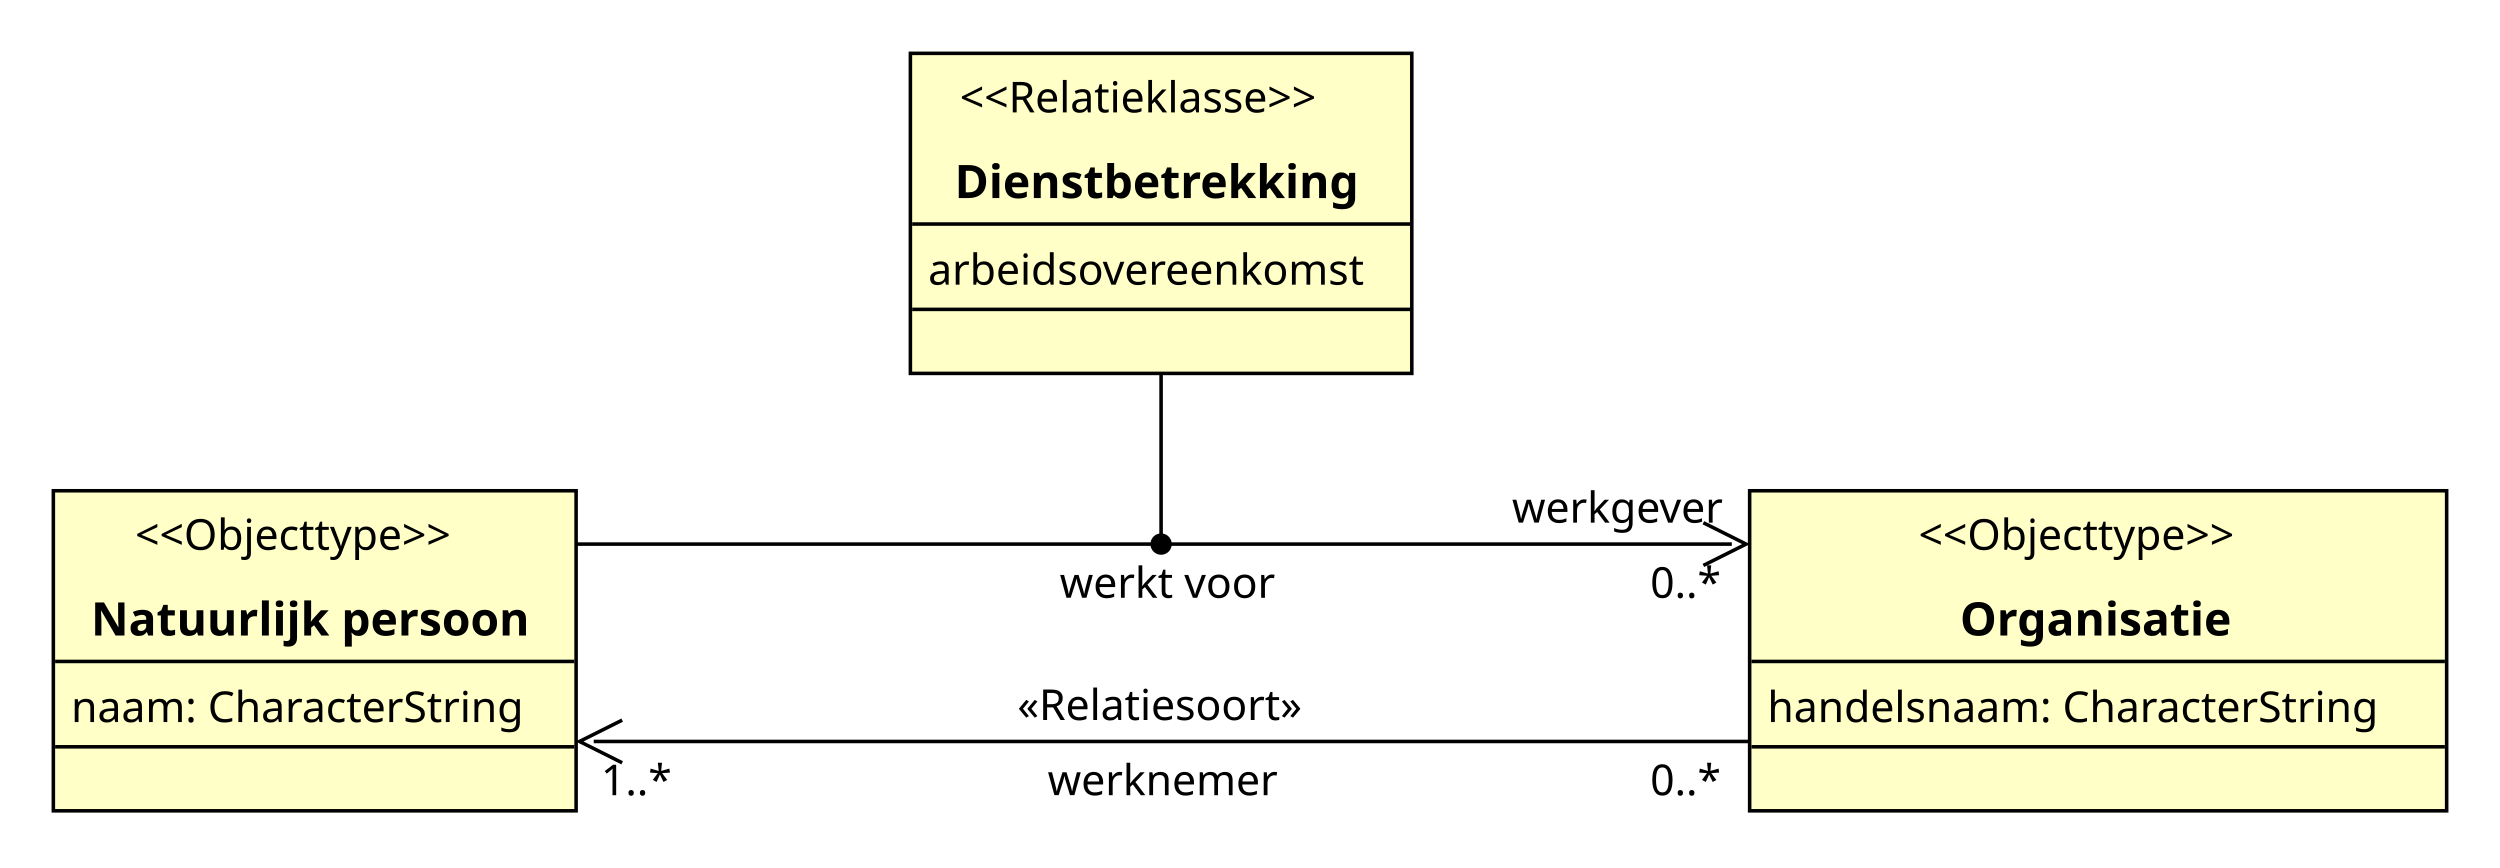
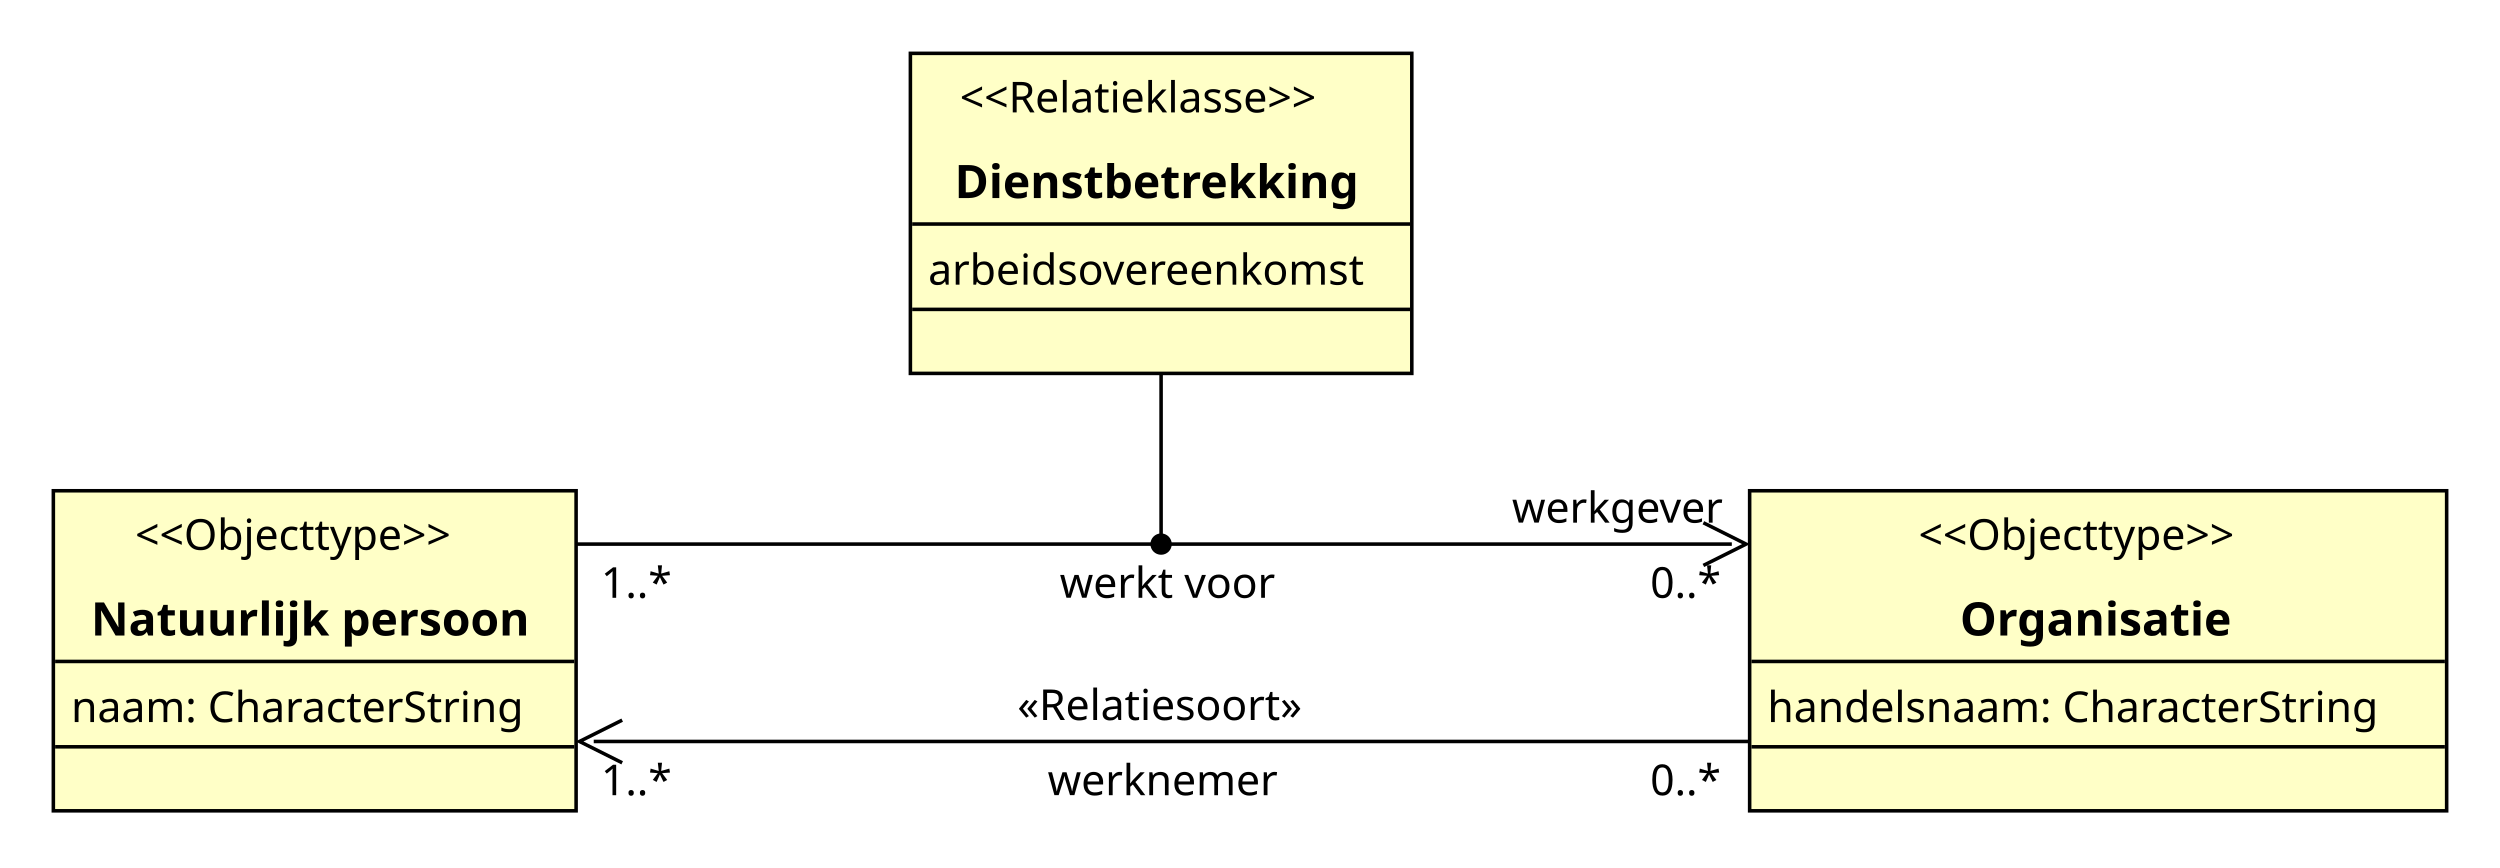
<svg xmlns="http://www.w3.org/2000/svg" xmlns:xlink="http://www.w3.org/1999/xlink" fill-opacity="1" color-rendering="auto" color-interpolation="auto" text-rendering="auto" stroke="black" stroke-linecap="square" width="703" stroke-miterlimit="10" shape-rendering="auto" stroke-opacity="1" fill="black" stroke-dasharray="none" font-weight="normal" stroke-width="1" height="244" font-family="'Dialog'" font-style="normal" stroke-linejoin="miter" font-size="12px" stroke-dashoffset="0" image-rendering="auto">
  <defs id="genericDefs" />
  <g>
    <defs id="defs1">
      <clipPath clipPathUnits="userSpaceOnUse" id="clipPath1">
        <path d="M0 0 L703 0 L703 244 L0 244 L0 0 Z" />
      </clipPath>
      <clipPath clipPathUnits="userSpaceOnUse" id="clipPath2">
        <path d="M813 260 L1009 260 L1009 350 L813 350 L813 260 Z" />
      </clipPath>
      <clipPath clipPathUnits="userSpaceOnUse" id="clipPath3">
        <path d="M336 260 L483 260 L483 350 L336 350 L336 260 Z" />
      </clipPath>
      <clipPath clipPathUnits="userSpaceOnUse" id="clipPath4">
        <path d="M577 137 L718 137 L718 227 L577 227 L577 137 Z" />
      </clipPath>
    </defs>
    <g id="y.node.0">
      <a target="_blank" xlink:type="simple" xlink:href="urn:objecttype:organisatie" xlink:show="new">
        <g fill="rgb(255,255,199)" text-rendering="geometricPrecision" shape-rendering="geometricPrecision" transform="matrix(1,0,0,1,-321,-122)" stroke="rgb(255,255,199)">
          <rect x="813" width="196" height="90" y="260" stroke="none" />
        </g>
        <g text-rendering="geometricPrecision" stroke-miterlimit="1.45" shape-rendering="geometricPrecision" transform="matrix(1,0,0,1,-321,-122)" stroke-linecap="butt">
          <rect fill="none" x="813" width="196" height="90" y="260" />
          <text x="860.501" xml:space="preserve" y="276.602" clip-path="url(#clipPath2)" font-family="sans-serif" stroke="none">&lt;&lt;Objecttype&gt;&gt;</text>
        </g>
        <g>
          <g font-size="13px" stroke-linecap="butt" transform="matrix(1,0,0,1,-321,-122)" text-rendering="geometricPrecision" font-family="sans-serif" shape-rendering="geometricPrecision" font-weight="bold" stroke-miterlimit="1.45">
            <text x="872.149" xml:space="preserve" y="300.701" clip-path="url(#clipPath2)" stroke="none">Organisatie</text>
          </g>
        </g>
        <g text-rendering="geometricPrecision" shape-rendering="geometricPrecision" transform="matrix(1,0,0,1,-321,-122)">
          <line y2="308" fill="none" x1="814" clip-path="url(#clipPath2)" x2="1008" y1="308" />
          <text stroke-linecap="butt" x="818" y="325.045" clip-path="url(#clipPath2)" font-family="sans-serif" stroke="none" stroke-miterlimit="1.45" xml:space="preserve">handelsnaam: CharacterString</text>
          <line y2="332" fill="none" x1="814" clip-path="url(#clipPath2)" x2="1008" y1="332" />
        </g>
      </a>
    </g>
    <g id="y.node.1">
      <a target="_blank" xlink:type="simple" xlink:href="urn:objecttype:persoon" xlink:show="new">
        <g fill="rgb(255,255,199)" text-rendering="geometricPrecision" shape-rendering="geometricPrecision" transform="matrix(1,0,0,1,-321,-122)" stroke="rgb(255,255,199)">
          <rect x="336" width="147" height="90" y="260" stroke="none" />
        </g>
        <g text-rendering="geometricPrecision" stroke-miterlimit="1.45" shape-rendering="geometricPrecision" transform="matrix(1,0,0,1,-321,-122)" stroke-linecap="butt">
          <rect fill="none" x="336" width="147" height="90" y="260" />
          <text x="359.001" xml:space="preserve" y="276.602" clip-path="url(#clipPath3)" font-family="sans-serif" stroke="none">&lt;&lt;Objecttype&gt;&gt;</text>
        </g>
        <g>
          <g font-size="13px" stroke-linecap="butt" transform="matrix(1,0,0,1,-321,-122)" text-rendering="geometricPrecision" font-family="sans-serif" shape-rendering="geometricPrecision" font-weight="bold" stroke-miterlimit="1.45">
            <text x="346.592" xml:space="preserve" y="300.701" clip-path="url(#clipPath3)" stroke="none">Natuurlijk persoon</text>
          </g>
        </g>
        <g text-rendering="geometricPrecision" shape-rendering="geometricPrecision" transform="matrix(1,0,0,1,-321,-122)">
          <line y2="308" fill="none" x1="337" clip-path="url(#clipPath3)" x2="482" y1="308" />
          <text stroke-linecap="butt" x="341" y="325.045" clip-path="url(#clipPath3)" font-family="sans-serif" stroke="none" stroke-miterlimit="1.45" xml:space="preserve">naam: CharacterString</text>
          <line y2="332" fill="none" x1="337" clip-path="url(#clipPath3)" x2="482" y1="332" />
        </g>
      </a>
    </g>
    <g id="y.node.2">
      <a target="_blank" xlink:type="simple" xlink:href="urn:relatieklasse:dienstbetrekking" xlink:show="new">
        <g fill="rgb(255,255,199)" text-rendering="geometricPrecision" shape-rendering="geometricPrecision" transform="matrix(1,0,0,1,-321,-122)" stroke="rgb(255,255,199)">
          <rect x="577" width="141" height="90" y="137" stroke="none" />
        </g>
        <g text-rendering="geometricPrecision" stroke-miterlimit="1.45" shape-rendering="geometricPrecision" transform="matrix(1,0,0,1,-321,-122)" stroke-linecap="butt">
          <rect fill="none" x="577" width="141" height="90" y="137" />
          <text x="590.901" xml:space="preserve" y="153.602" clip-path="url(#clipPath4)" font-family="sans-serif" stroke="none">&lt;&lt;Relatieklasse&gt;&gt;</text>
        </g>
        <g>
          <g font-size="13px" stroke-linecap="butt" transform="matrix(1,0,0,1,-321,-122)" text-rendering="geometricPrecision" font-family="sans-serif" shape-rendering="geometricPrecision" font-weight="bold" stroke-miterlimit="1.45">
            <text x="589.435" xml:space="preserve" y="177.701" clip-path="url(#clipPath4)" stroke="none">Dienstbetrekking</text>
          </g>
        </g>
        <g text-rendering="geometricPrecision" shape-rendering="geometricPrecision" transform="matrix(1,0,0,1,-321,-122)">
          <line y2="185" fill="none" x1="578" clip-path="url(#clipPath4)" x2="717" y1="185" />
          <text stroke-linecap="butt" x="582" y="202.045" clip-path="url(#clipPath4)" font-family="sans-serif" stroke="none" stroke-miterlimit="1.45" xml:space="preserve">arbeidsovereenkomst</text>
          <line y2="209" fill="none" x1="578" clip-path="url(#clipPath4)" x2="717" y1="209" />
        </g>
      </a>
    </g>
    <g id="y.node.3">
      <a target="_blank" xlink:type="simple" xlink:href="urn:relatieklasse:dienstbetrekking_HELPER" xlink:show="new">
        <g text-rendering="geometricPrecision" shape-rendering="geometricPrecision" transform="matrix(1,0,0,1,-321,-122)">
          <circle r="2.5" cx="647.5" cy="275" stroke="none" />
          <circle fill="none" stroke-miterlimit="1.45" r="2.5" cx="647.5" cy="275" stroke-linecap="butt" />
        </g>
        <g>
          <g text-rendering="geometricPrecision" stroke-miterlimit="1.45" shape-rendering="geometricPrecision" font-family="sans-serif" transform="matrix(1,0,0,1,-321,-122)" stroke-linecap="butt">
            <text x="618.998" xml:space="preserve" y="290.102" stroke="none">werkt voor</text>
          </g>
        </g>
      </a>
    </g>
    <g id="y.edge.0">
      <a target="_blank" xlink:type="simple" xlink:href="urn:relatiesoort:heeftWerknemer" xlink:show="new">
        <g text-rendering="geometricPrecision" stroke-miterlimit="1.45" shape-rendering="geometricPrecision" transform="matrix(1,0,0,1,-321,-122)" stroke-linecap="butt">
          <path fill="none" d="M813.014 330.5 L487.958 330.5" />
          <path d="M483.958 330.5 L495.958 336.5 L483.958 330.5 L495.958 324.5 Z" stroke="none" />
          <path fill="none" stroke-miterlimit="10" d="M483.958 330.5 L495.958 336.5 L483.958 330.5 L495.958 324.5 Z" stroke-linecap="square" />
        </g>
        <g>
          <g text-rendering="geometricPrecision" stroke-miterlimit="1.45" shape-rendering="geometricPrecision" font-family="sans-serif" transform="matrix(1,0,0,1,-321,-122)" stroke-linecap="butt">
            <text x="615.606" xml:space="preserve" y="345.602" stroke="none">werknemer</text>
          </g>
        </g>
        <g>
          <g text-rendering="geometricPrecision" stroke-miterlimit="1.45" shape-rendering="geometricPrecision" font-family="sans-serif" transform="matrix(1,0,0,1,-321,-122)" stroke-linecap="butt">
            <text x="607.078" xml:space="preserve" y="324.469" stroke="none">«Relatiesoort»</text>
          </g>
        </g>
        <g>
          <g text-rendering="geometricPrecision" stroke-miterlimit="1.45" shape-rendering="geometricPrecision" font-family="sans-serif" transform="matrix(1,0,0,1,-321,-122)" stroke-linecap="butt">
            <text x="490" xml:space="preserve" y="345.602" stroke="none">1..*</text>
          </g>
        </g>
        <g>
          <g text-rendering="geometricPrecision" stroke-miterlimit="1.45" shape-rendering="geometricPrecision" font-family="sans-serif" transform="matrix(1,0,0,1,-321,-122)" stroke-linecap="butt">
            <text x="785.035" xml:space="preserve" y="345.602" stroke="none">0..*</text>
          </g>
        </g>
      </a>
    </g>
    <g id="y.edge.2">
      <g text-rendering="geometricPrecision" stroke-miterlimit="1.45" shape-rendering="geometricPrecision" transform="matrix(1,0,0,1,-321,-122)" stroke-linecap="butt">
-         <path fill="none" d="M483.017 275 L645 275" />
+         <path fill="none" d="M482.965 275 L645 275" />
+       </g>
+       <g>
+         <g text-rendering="geometricPrecision" stroke-miterlimit="1.45" shape-rendering="geometricPrecision" font-family="sans-serif" transform="matrix(1,0,0,1,-321,-122)" stroke-linecap="butt">
+           <text x="490" xml:space="preserve" y="290.102" stroke="none">1..*</text>
+         </g>
      </g>
    </g>
    <g id="y.edge.1">
      <g text-rendering="geometricPrecision" stroke-miterlimit="1.45" shape-rendering="geometricPrecision" transform="matrix(1,0,0,1,-321,-122)" stroke-linecap="butt">
        <path fill="none" d="M647.5 272.5 L647.5 227.029" />
      </g>
    </g>
    <g id="y.edge.3">
      <g text-rendering="geometricPrecision" stroke-miterlimit="1.45" shape-rendering="geometricPrecision" transform="matrix(1,0,0,1,-321,-122)" stroke-linecap="butt">
        <path fill="none" d="M650 275 L807.988 275" />
        <path d="M811.988 275 L799.988 269 L811.988 275 L799.988 281 Z" stroke="none" />
        <path fill="none" stroke-miterlimit="10" d="M811.988 275 L799.988 269 L811.988 275 L799.988 281 Z" stroke-linecap="square" />
      </g>
      <g>
        <g text-rendering="geometricPrecision" stroke-miterlimit="1.45" shape-rendering="geometricPrecision" font-family="sans-serif" transform="matrix(1,0,0,1,-321,-122)" stroke-linecap="butt">
          <text x="746.17" xml:space="preserve" y="268.969" stroke="none">werkgever</text>
        </g>
      </g>
      <g>
        <g text-rendering="geometricPrecision" stroke-miterlimit="1.45" shape-rendering="geometricPrecision" font-family="sans-serif" transform="matrix(1,0,0,1,-321,-122)" stroke-linecap="butt">
          <text x="785.035" xml:space="preserve" y="290.102" stroke="none">0..*</text>
        </g>
      </g>
    </g>
  </g>
</svg>
